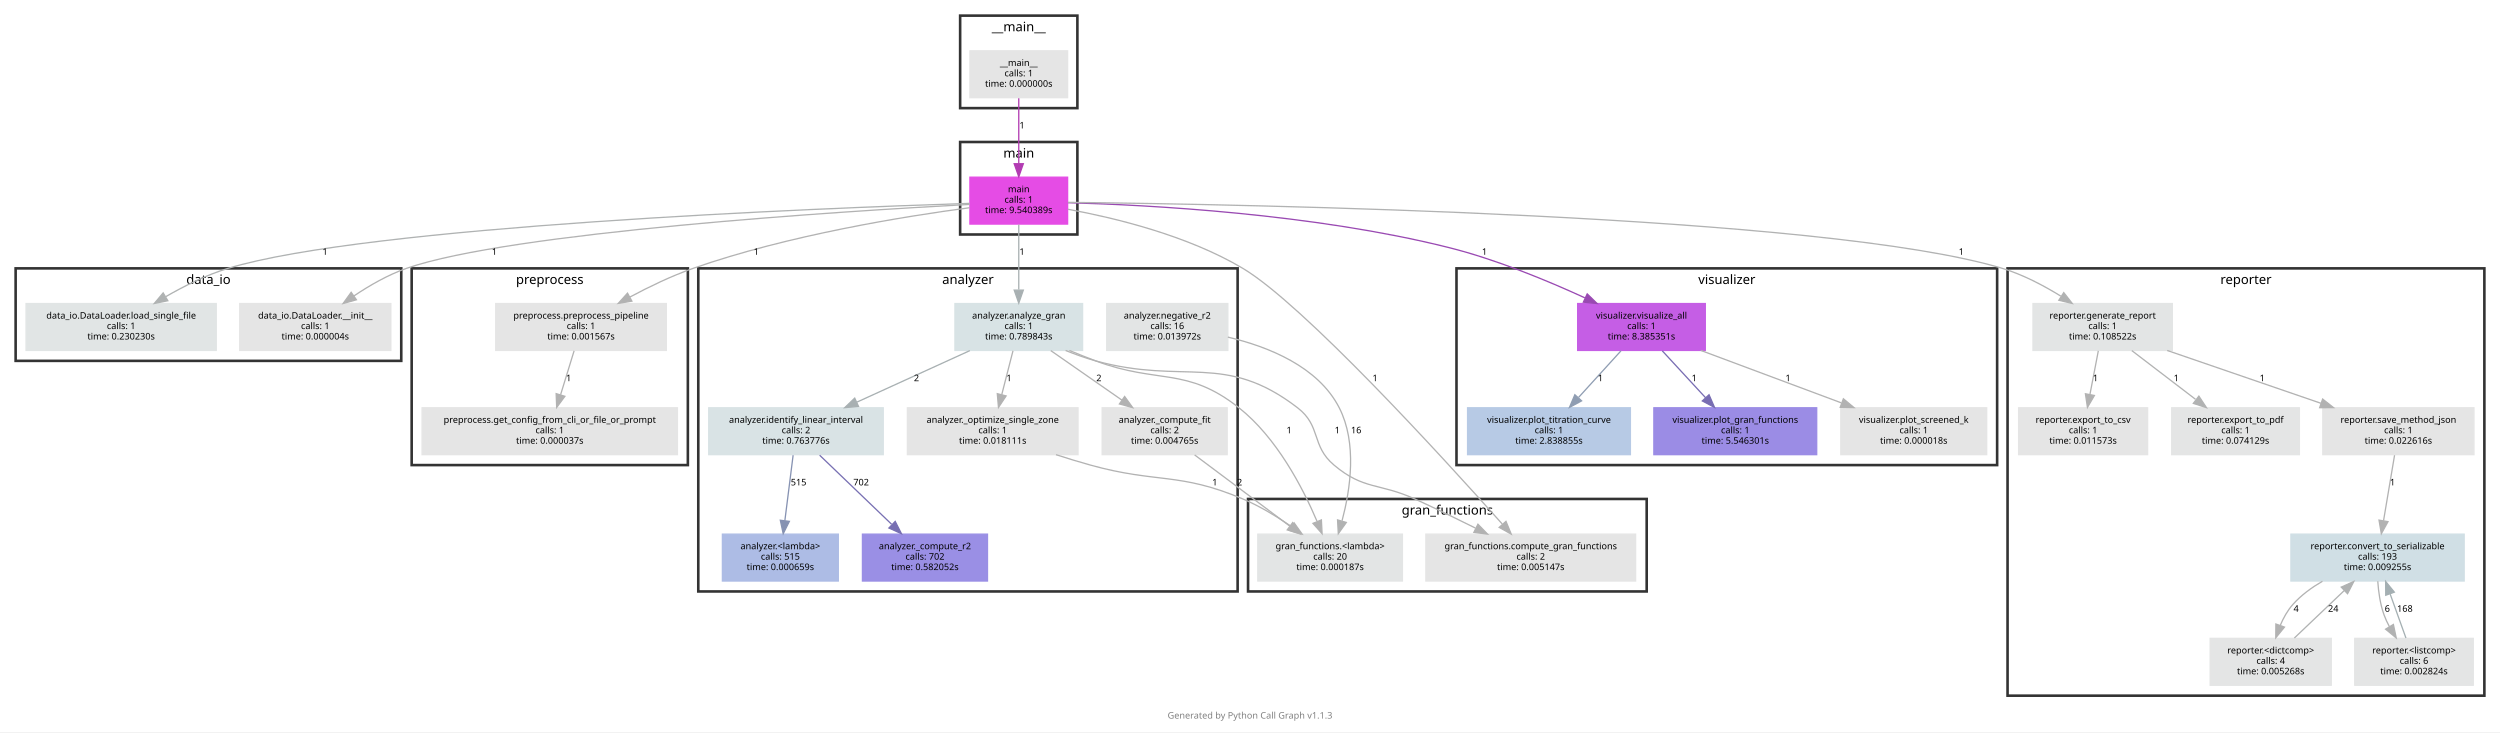
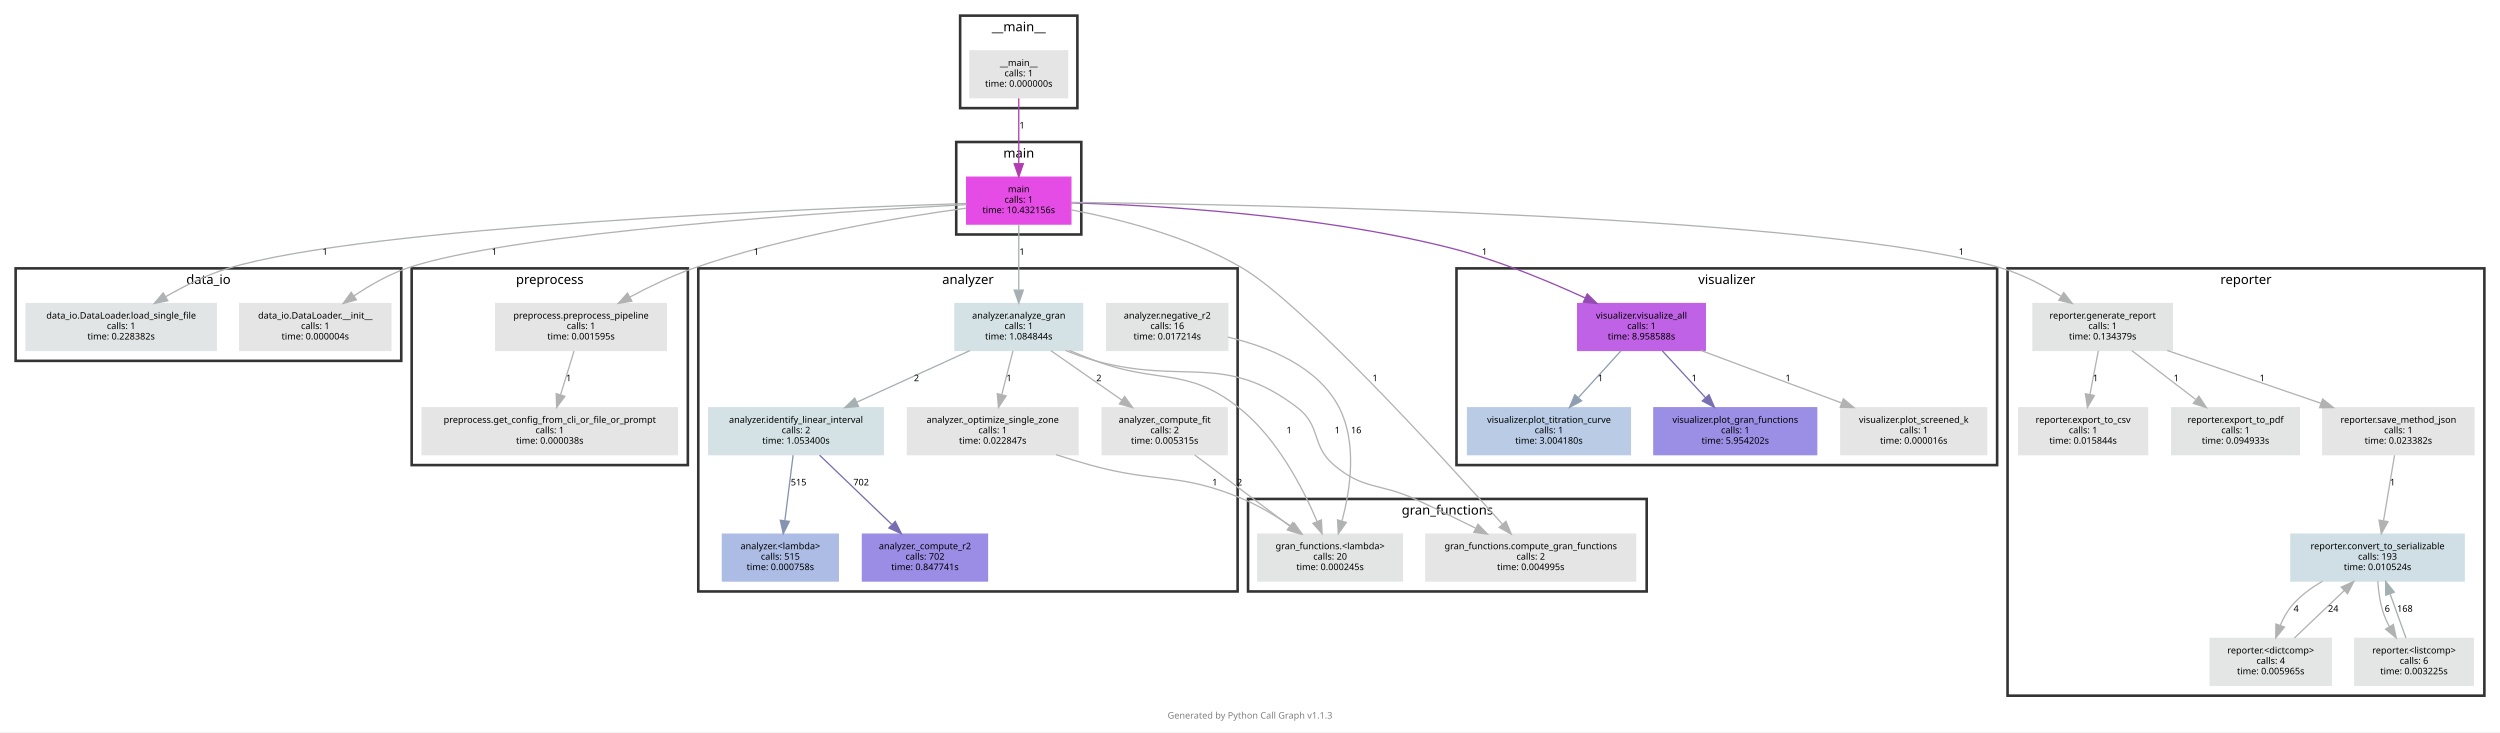
<svg xmlns="http://www.w3.org/2000/svg" width="1919pt" height="562pt" viewBox="0.00 0.00 1919.00 562.00">
  <g id="graph0" class="graph" transform="scale(1 1) rotate(0) translate(4 558)">
    <polygon fill="white" stroke="transparent" points="-4,4 -4,-558 1915,-558 1915,4 -4,4" />
    <text text-anchor="middle" x="955.5" y="-6.4" font-family="Verdana" font-size="7.00" fill="#000000" fill-opacity="0.498">Generated by Python Call Graph v1.1.3</text>
    <g id="clust1" class="cluster">
      <polygon fill="none" stroke="#000000" stroke-width="2" stroke-opacity="0.8" points="733,-475 733,-546 823,-546 823,-475 733,-475" />
      <text text-anchor="middle" x="778" y="-534" font-family="Verdana" font-size="10.00">__main__</text>
    </g>
    <g id="clust2" class="cluster">
-       <polygon fill="none" stroke="#000000" stroke-width="2" stroke-opacity="0.8" points="733,-378 733,-449 823,-449 823,-378 733,-378" />
+       <polygon fill="none" stroke="#000000" stroke-width="2" stroke-opacity="0.8" points="730,-378 730,-449 826,-449 826,-378 730,-378" />
      <text text-anchor="middle" x="778" y="-437" font-family="Verdana" font-size="10.00">main</text>
    </g>
    <g id="clust3" class="cluster">
      <polygon fill="none" stroke="#000000" stroke-width="2" stroke-opacity="0.8" points="8,-281 8,-352 304,-352 304,-281 8,-281" />
      <text text-anchor="middle" x="156" y="-340" font-family="Verdana" font-size="10.00">data_io</text>
    </g>
    <g id="clust4" class="cluster">
      <polygon fill="none" stroke="#000000" stroke-width="2" stroke-opacity="0.8" points="312,-201 312,-352 524,-352 524,-201 312,-201" />
      <text text-anchor="middle" x="418" y="-340" font-family="Verdana" font-size="10.00">preprocess</text>
    </g>
    <g id="clust5" class="cluster">
      <polygon fill="none" stroke="#000000" stroke-width="2" stroke-opacity="0.8" points="954,-104 954,-175 1260,-175 1260,-104 954,-104" />
      <text text-anchor="middle" x="1107" y="-163" font-family="Verdana" font-size="10.00">gran_functions</text>
    </g>
    <g id="clust6" class="cluster">
      <polygon fill="none" stroke="#000000" stroke-width="2" stroke-opacity="0.8" points="532,-104 532,-352 946,-352 946,-104 532,-104" />
      <text text-anchor="middle" x="739" y="-340" font-family="Verdana" font-size="10.00">analyzer</text>
    </g>
    <g id="clust7" class="cluster">
      <polygon fill="none" stroke="#000000" stroke-width="2" stroke-opacity="0.8" points="1114,-201 1114,-352 1529,-352 1529,-201 1114,-201" />
      <text text-anchor="middle" x="1321.5" y="-340" font-family="Verdana" font-size="10.00">visualizer</text>
    </g>
    <g id="clust8" class="cluster">
      <polygon fill="none" stroke="#000000" stroke-width="2" stroke-opacity="0.8" points="1537,-24 1537,-352 1903,-352 1903,-24 1537,-24" />
      <text text-anchor="middle" x="1720" y="-340" font-family="Verdana" font-size="10.00">reporter</text>
    </g>
    <g id="node1" class="node">
      <polygon fill="#e5e5e5" stroke="#e5e5e5" points="815.5,-519 740.5,-519 740.5,-483 815.5,-483 815.5,-519" />
      <text text-anchor="middle" x="778" y="-507.4" font-family="Verdana" font-size="7.00" fill="#000000">__main__</text>
      <text text-anchor="middle" x="778" y="-499.4" font-family="Verdana" font-size="7.00" fill="#000000">calls: 1</text>
      <text text-anchor="middle" x="778" y="-491.4" font-family="Verdana" font-size="7.00" fill="#000000">time: 0.000000s</text>
    </g>
    <g id="node2" class="node">
-       <polygon fill="#e54ce5" stroke="#e54ce5" points="815.5,-422 740.5,-422 740.5,-386 815.5,-386 815.5,-422" />
+       <polygon fill="#e54ce5" stroke="#e54ce5" points="818,-422 738,-422 738,-386 818,-386 818,-422" />
      <text text-anchor="middle" x="778" y="-410.4" font-family="Verdana" font-size="7.00" fill="#000000">main</text>
      <text text-anchor="middle" x="778" y="-402.4" font-family="Verdana" font-size="7.00" fill="#000000">calls: 1</text>
-       <text text-anchor="middle" x="778" y="-394.4" font-family="Verdana" font-size="7.00" fill="#000000">time: 9.540389s</text>
+       <text text-anchor="middle" x="778" y="-394.4" font-family="Verdana" font-size="7.00" fill="#000000">time: 10.432156s</text>
    </g>
    <g id="edge1" class="edge">
      <path fill="none" stroke="#b23bb2" d="M778,-482.58C778,-468.65 778,-448.86 778,-432.76" />
      <polygon fill="#b23bb2" stroke="#b23bb2" points="781.5,-432.31 778,-422.31 774.5,-432.31 781.5,-432.31" />
      <text text-anchor="middle" x="780.5" y="-459.4" font-family="Verdana" font-size="7.00" fill="#000000">1</text>
    </g>
    <g id="node3" class="node">
      <polygon fill="#e5e5e5" stroke="#e5e5e5" points="296,-325 180,-325 180,-289 296,-289 296,-325" />
      <text text-anchor="middle" x="238" y="-313.4" font-family="Verdana" font-size="7.00" fill="#000000">data_io.DataLoader.__init__</text>
      <text text-anchor="middle" x="238" y="-305.4" font-family="Verdana" font-size="7.00" fill="#000000">calls: 1</text>
      <text text-anchor="middle" x="238" y="-297.4" font-family="Verdana" font-size="7.00" fill="#000000">time: 0.000004s</text>
    </g>
    <g id="edge2" class="edge">
-       <path fill="none" stroke="#b2b2b2" d="M740.35,-401.1C643.53,-395.87 387.85,-379.76 308,-352 293.82,-347.07 279.54,-338.82 267.61,-330.79" />
+       <path fill="none" stroke="#b2b2b2" d="M737.85,-400.97C639.2,-395.59 387.17,-379.53 308,-352 293.82,-347.07 279.54,-338.82 267.61,-330.79" />
      <polygon fill="#b2b2b2" stroke="#b2b2b2" points="269.57,-327.89 259.37,-325.03 265.56,-333.63 269.57,-327.89" />
      <text text-anchor="middle" x="375.5" y="-362.4" font-family="Verdana" font-size="7.00" fill="#000000">1</text>
    </g>
    <g id="node4" class="node">
-       <polygon fill="#e1e5e5" stroke="#e1e5e5" points="162,-325 16,-325 16,-289 162,-289 162,-325" />
+       <polygon fill="#e2e5e5" stroke="#e2e5e5" points="162,-325 16,-325 16,-289 162,-289 162,-325" />
      <text text-anchor="middle" x="89" y="-313.4" font-family="Verdana" font-size="7.00" fill="#000000">data_io.DataLoader.load_single_file</text>
      <text text-anchor="middle" x="89" y="-305.4" font-family="Verdana" font-size="7.00" fill="#000000">calls: 1</text>
-       <text text-anchor="middle" x="89" y="-297.4" font-family="Verdana" font-size="7.00" fill="#000000">time: 0.230230s</text>
+       <text text-anchor="middle" x="89" y="-297.4" font-family="Verdana" font-size="7.00" fill="#000000">time: 0.228382s</text>
    </g>
    <g id="edge3" class="edge">
-       <path fill="none" stroke="#afb2b2" d="M740.28,-401.9C624.97,-398.2 278.4,-384.58 171,-352 154.51,-347 137.53,-338.53 123.33,-330.35" />
+       <path fill="none" stroke="#afb2b2" d="M737.81,-401.82C620.08,-398 277.64,-384.35 171,-352 154.51,-347 137.53,-338.53 123.33,-330.35" />
      <polygon fill="#afb2b2" stroke="#afb2b2" points="124.82,-327.16 114.43,-325.05 121.24,-333.17 124.82,-327.16" />
      <text text-anchor="middle" x="245.5" y="-362.4" font-family="Verdana" font-size="7.00" fill="#000000">1</text>
    </g>
    <g id="node5" class="node">
      <polygon fill="#e5e5e5" stroke="#e5e5e5" points="507.5,-325 376.5,-325 376.5,-289 507.5,-289 507.5,-325" />
      <text text-anchor="middle" x="442" y="-313.4" font-family="Verdana" font-size="7.00" fill="#000000">preprocess.preprocess_pipeline</text>
      <text text-anchor="middle" x="442" y="-305.4" font-family="Verdana" font-size="7.00" fill="#000000">calls: 1</text>
-       <text text-anchor="middle" x="442" y="-297.4" font-family="Verdana" font-size="7.00" fill="#000000">time: 0.001567s</text>
+       <text text-anchor="middle" x="442" y="-297.4" font-family="Verdana" font-size="7.00" fill="#000000">time: 0.001595s</text>
    </g>
    <g id="edge4" class="edge">
-       <path fill="none" stroke="#b2b2b2" d="M740.3,-398.56C690.61,-391.97 600.95,-377.56 528,-352 511.49,-346.21 494.15,-337.83 479.4,-329.94" />
+       <path fill="none" stroke="#b2b2b2" d="M737.7,-398.21C687.53,-391.47 599.69,-377.12 528,-352 511.49,-346.21 494.15,-337.83 479.4,-329.94" />
      <polygon fill="#b2b2b2" stroke="#b2b2b2" points="481.03,-326.84 470.58,-325.11 477.67,-332.98 481.03,-326.84" />
      <text text-anchor="middle" x="576.5" y="-362.4" font-family="Verdana" font-size="7.00" fill="#000000">1</text>
    </g>
    <g id="node7" class="node">
      <polygon fill="#e5e5e5" stroke="#e5e5e5" points="1251.5,-148 1090.5,-148 1090.5,-112 1251.5,-112 1251.5,-148" />
      <text text-anchor="middle" x="1171" y="-136.4" font-family="Verdana" font-size="7.00" fill="#000000">gran_functions.compute_gran_functions</text>
      <text text-anchor="middle" x="1171" y="-128.4" font-family="Verdana" font-size="7.00" fill="#000000">calls: 2</text>
-       <text text-anchor="middle" x="1171" y="-120.4" font-family="Verdana" font-size="7.00" fill="#000000">time: 0.005147s</text>
+       <text text-anchor="middle" x="1171" y="-120.4" font-family="Verdana" font-size="7.00" fill="#000000">time: 0.004995s</text>
    </g>
    <g id="edge5" class="edge">
-       <path fill="none" stroke="#b2b2b2" d="M815.73,-397.37C852.1,-390.7 907.71,-377.17 950,-352 996.14,-324.54 1103.03,-207.45 1149.16,-155.73" />
+       <path fill="none" stroke="#b2b2b2" d="M818.17,-396.91C854.56,-390.09 908.65,-376.61 950,-352 996.14,-324.54 1103.03,-207.45 1149.16,-155.73" />
      <polygon fill="#b2b2b2" stroke="#b2b2b2" points="1151.99,-157.81 1156.02,-148.01 1146.76,-153.16 1151.99,-157.81" />
      <text text-anchor="middle" x="1051.5" y="-265.4" font-family="Verdana" font-size="7.00" fill="#000000">1</text>
    </g>
    <g id="node9" class="node">
-       <polygon fill="#d8e3e5" stroke="#d8e3e5" points="827,-325 729,-325 729,-289 827,-289 827,-325" />
+       <polygon fill="#d5e2e5" stroke="#d5e2e5" points="827,-325 729,-325 729,-289 827,-289 827,-325" />
      <text text-anchor="middle" x="778" y="-313.4" font-family="Verdana" font-size="7.00" fill="#000000">analyzer.analyze_gran</text>
      <text text-anchor="middle" x="778" y="-305.4" font-family="Verdana" font-size="7.00" fill="#000000">calls: 1</text>
-       <text text-anchor="middle" x="778" y="-297.4" font-family="Verdana" font-size="7.00" fill="#000000">time: 0.789843s</text>
+       <text text-anchor="middle" x="778" y="-297.4" font-family="Verdana" font-size="7.00" fill="#000000">time: 1.084844s</text>
    </g>
    <g id="edge6" class="edge">
-       <path fill="none" stroke="#a8b0b2" d="M778,-385.58C778,-371.65 778,-351.86 778,-335.76" />
-       <polygon fill="#a8b0b2" stroke="#a8b0b2" points="781.5,-335.31 778,-325.31 774.5,-335.31 781.5,-335.31" />
+       <path fill="none" stroke="#a6afb2" d="M778,-385.58C778,-371.65 778,-351.86 778,-335.76" />
+       <polygon fill="#a6afb2" stroke="#a6afb2" points="781.5,-335.31 778,-325.31 774.5,-335.31 781.5,-335.31" />
      <text text-anchor="middle" x="780.5" y="-362.4" font-family="Verdana" font-size="7.00" fill="#000000">1</text>
    </g>
    <g id="node16" class="node">
-       <polygon fill="#c55ee5" stroke="#c55ee5" points="1305,-325 1207,-325 1207,-289 1305,-289 1305,-325" />
+       <polygon fill="#c062e5" stroke="#c062e5" points="1305,-325 1207,-325 1207,-289 1305,-289 1305,-325" />
      <text text-anchor="middle" x="1256" y="-313.4" font-family="Verdana" font-size="7.00" fill="#000000">visualizer.visualize_all</text>
      <text text-anchor="middle" x="1256" y="-305.4" font-family="Verdana" font-size="7.00" fill="#000000">calls: 1</text>
-       <text text-anchor="middle" x="1256" y="-297.4" font-family="Verdana" font-size="7.00" fill="#000000">time: 8.385351s</text>
+       <text text-anchor="middle" x="1256" y="-297.4" font-family="Verdana" font-size="7.00" fill="#000000">time: 8.958588s</text>
    </g>
    <g id="edge7" class="edge">
-       <path fill="none" stroke="#9949b2" d="M815.71,-402.41C877.63,-400.68 1004.33,-393.97 1108,-368 1144.37,-358.89 1183.6,-342.67 1212.54,-329.38" />
-       <polygon fill="#9949b2" stroke="#9949b2" points="1214.35,-332.4 1221.93,-325.01 1211.39,-326.06 1214.35,-332.4" />
+       <path fill="none" stroke="#954cb2" d="M818.25,-402.33C881.04,-400.49 1005.73,-393.62 1108,-368 1144.37,-358.89 1183.6,-342.67 1212.54,-329.38" />
+       <polygon fill="#954cb2" stroke="#954cb2" points="1214.35,-332.4 1221.93,-325.01 1211.39,-326.06 1214.35,-332.4" />
      <text text-anchor="middle" x="1135.5" y="-362.4" font-family="Verdana" font-size="7.00" fill="#000000">1</text>
    </g>
    <g id="node20" class="node">
      <polygon fill="#e3e5e5" stroke="#e3e5e5" points="1663.5,-325 1556.5,-325 1556.5,-289 1663.5,-289 1663.5,-325" />
      <text text-anchor="middle" x="1610" y="-313.4" font-family="Verdana" font-size="7.00" fill="#000000">reporter.generate_report</text>
      <text text-anchor="middle" x="1610" y="-305.4" font-family="Verdana" font-size="7.00" fill="#000000">calls: 1</text>
-       <text text-anchor="middle" x="1610" y="-297.4" font-family="Verdana" font-size="7.00" fill="#000000">time: 0.108522s</text>
+       <text text-anchor="middle" x="1610" y="-297.4" font-family="Verdana" font-size="7.00" fill="#000000">time: 0.134379s</text>
    </g>
    <g id="edge8" class="edge">
-       <path fill="none" stroke="#b1b2b2" d="M815.73,-402.68C948.94,-401.2 1396.55,-393.21 1533,-352 1548.69,-347.26 1564.64,-338.86 1577.93,-330.66" />
-       <polygon fill="#b1b2b2" stroke="#b1b2b2" points="1580.13,-333.4 1586.66,-325.06 1576.36,-327.51 1580.13,-333.4" />
+       <path fill="none" stroke="#b0b2b2" d="M818.06,-402.65C954.09,-401.11 1397.33,-392.97 1533,-352 1548.69,-347.26 1564.64,-338.86 1577.93,-330.66" />
+       <polygon fill="#b0b2b2" stroke="#b0b2b2" points="1580.13,-333.4 1586.66,-325.06 1576.36,-327.51 1580.13,-333.4" />
      <text text-anchor="middle" x="1501.5" y="-362.4" font-family="Verdana" font-size="7.00" fill="#000000">1</text>
    </g>
    <g id="node6" class="node">
      <polygon fill="#e5e5e5" stroke="#e5e5e5" points="516,-245 320,-245 320,-209 516,-209 516,-245" />
      <text text-anchor="middle" x="418" y="-233.4" font-family="Verdana" font-size="7.00" fill="#000000">preprocess.get_config_from_cli_or_file_or_prompt</text>
      <text text-anchor="middle" x="418" y="-225.4" font-family="Verdana" font-size="7.00" fill="#000000">calls: 1</text>
-       <text text-anchor="middle" x="418" y="-217.4" font-family="Verdana" font-size="7.00" fill="#000000">time: 0.000037s</text>
+       <text text-anchor="middle" x="418" y="-217.4" font-family="Verdana" font-size="7.00" fill="#000000">time: 0.000038s</text>
    </g>
    <g id="edge9" class="edge">
      <path fill="none" stroke="#b2b2b2" d="M436.67,-288.69C433.63,-278.79 429.74,-266.16 426.31,-254.99" />
      <polygon fill="#b2b2b2" stroke="#b2b2b2" points="429.6,-253.79 423.31,-245.26 422.91,-255.85 429.6,-253.79" />
      <text text-anchor="middle" x="432.5" y="-265.4" font-family="Verdana" font-size="7.00" fill="#000000">1</text>
    </g>
    <g id="node8" class="node">
      <polygon fill="#e3e5e5" stroke="#e3e5e5" points="1072.5,-148 961.5,-148 961.5,-112 1072.5,-112 1072.5,-148" />
      <text text-anchor="middle" x="1017" y="-136.4" font-family="Verdana" font-size="7.00" fill="#000000">gran_functions.&lt;lambda&gt;</text>
      <text text-anchor="middle" x="1017" y="-128.4" font-family="Verdana" font-size="7.00" fill="#000000">calls: 20</text>
-       <text text-anchor="middle" x="1017" y="-120.4" font-family="Verdana" font-size="7.00" fill="#000000">time: 0.000187s</text>
+       <text text-anchor="middle" x="1017" y="-120.4" font-family="Verdana" font-size="7.00" fill="#000000">time: 0.000245s</text>
    </g>
    <g id="edge10" class="edge">
      <path fill="none" stroke="#b2b2b2" d="M813.97,-288.98C821.45,-285.95 829.38,-283.1 837,-281 905.19,-262.24 935.94,-288.11 992,-245 1010.37,-230.87 1002.28,-215.94 1020,-201 1042.84,-181.74 1054.82,-187.4 1082,-175 1097.31,-168.01 1113.88,-159.96 1128.53,-152.66" />
      <polygon fill="#b2b2b2" stroke="#b2b2b2" points="1130.47,-155.61 1137.85,-148 1127.34,-149.35 1130.47,-155.61" />
      <text text-anchor="middle" x="1022.5" y="-225.4" font-family="Verdana" font-size="7.00" fill="#000000">1</text>
    </g>
    <g id="edge14" class="edge">
      <path fill="none" stroke="#b2b2b2" d="M816.85,-288.99C823.53,-286.22 830.44,-283.46 837,-281 885.17,-262.95 906.62,-276.87 947,-245 975.97,-222.13 995.95,-183.73 1006.93,-157.89" />
      <polygon fill="#b2b2b2" stroke="#b2b2b2" points="1010.3,-158.91 1010.83,-148.33 1003.81,-156.27 1010.3,-158.91" />
      <text text-anchor="middle" x="985.5" y="-225.4" font-family="Verdana" font-size="7.00" fill="#000000">1</text>
    </g>
    <g id="node10" class="node">
-       <polygon fill="#d9e3e5" stroke="#d9e3e5" points="674,-245 540,-245 540,-209 674,-209 674,-245" />
+       <polygon fill="#d5e2e5" stroke="#d5e2e5" points="674,-245 540,-245 540,-209 674,-209 674,-245" />
      <text text-anchor="middle" x="607" y="-233.4" font-family="Verdana" font-size="7.00" fill="#000000">analyzer.identify_linear_interval</text>
      <text text-anchor="middle" x="607" y="-225.4" font-family="Verdana" font-size="7.00" fill="#000000">calls: 2</text>
-       <text text-anchor="middle" x="607" y="-217.4" font-family="Verdana" font-size="7.00" fill="#000000">time: 0.763776s</text>
+       <text text-anchor="middle" x="607" y="-217.4" font-family="Verdana" font-size="7.00" fill="#000000">time: 1.053400s</text>
    </g>
    <g id="edge11" class="edge">
-       <path fill="none" stroke="#a8b0b2" d="M740.47,-288.88C714.97,-277.25 681.05,-261.78 653.78,-249.34" />
-       <polygon fill="#a8b0b2" stroke="#a8b0b2" points="654.99,-246.04 644.44,-245.08 652.08,-252.41 654.99,-246.04" />
+       <path fill="none" stroke="#a6b0b2" d="M740.47,-288.88C714.97,-277.25 681.05,-261.78 653.78,-249.34" />
+       <polygon fill="#a6b0b2" stroke="#a6b0b2" points="654.99,-246.04 644.44,-245.08 652.08,-252.41 654.99,-246.04" />
      <text text-anchor="middle" x="699.5" y="-265.4" font-family="Verdana" font-size="7.00" fill="#000000">2</text>
    </g>
    <g id="node13" class="node">
      <polygon fill="#e5e5e5" stroke="#e5e5e5" points="938,-245 842,-245 842,-209 938,-209 938,-245" />
      <text text-anchor="middle" x="890" y="-233.4" font-family="Verdana" font-size="7.00" fill="#000000">analyzer._compute_fit</text>
      <text text-anchor="middle" x="890" y="-225.4" font-family="Verdana" font-size="7.00" fill="#000000">calls: 2</text>
-       <text text-anchor="middle" x="890" y="-217.4" font-family="Verdana" font-size="7.00" fill="#000000">time: 0.004765s</text>
+       <text text-anchor="middle" x="890" y="-217.4" font-family="Verdana" font-size="7.00" fill="#000000">time: 0.005315s</text>
    </g>
    <g id="edge12" class="edge">
      <path fill="none" stroke="#b2b2b2" d="M802.58,-288.88C818.63,-277.71 839.76,-262.99 857.24,-250.82" />
      <polygon fill="#b2b2b2" stroke="#b2b2b2" points="859.27,-253.66 865.48,-245.08 855.27,-247.92 859.27,-253.66" />
      <text text-anchor="middle" x="839.5" y="-265.4" font-family="Verdana" font-size="7.00" fill="#000000">2</text>
    </g>
    <g id="node14" class="node">
      <polygon fill="#e5e5e5" stroke="#e5e5e5" points="823.5,-245 692.5,-245 692.5,-209 823.5,-209 823.5,-245" />
      <text text-anchor="middle" x="758" y="-233.4" font-family="Verdana" font-size="7.00" fill="#000000">analyzer._optimize_single_zone</text>
      <text text-anchor="middle" x="758" y="-225.4" font-family="Verdana" font-size="7.00" fill="#000000">calls: 1</text>
-       <text text-anchor="middle" x="758" y="-217.4" font-family="Verdana" font-size="7.00" fill="#000000">time: 0.018111s</text>
+       <text text-anchor="middle" x="758" y="-217.4" font-family="Verdana" font-size="7.00" fill="#000000">time: 0.022847s</text>
    </g>
    <g id="edge13" class="edge">
      <path fill="none" stroke="#b2b2b2" d="M773.56,-288.69C771.02,-278.79 767.79,-266.16 764.92,-254.99" />
      <polygon fill="#b2b2b2" stroke="#b2b2b2" points="768.3,-254.08 762.43,-245.26 761.52,-255.82 768.3,-254.08" />
      <text text-anchor="middle" x="770.5" y="-265.4" font-family="Verdana" font-size="7.00" fill="#000000">1</text>
    </g>
    <g id="node11" class="node">
-       <polygon fill="#9a8fe5" stroke="#9a8fe5" points="754,-148 658,-148 658,-112 754,-112 754,-148" />
+       <polygon fill="#9b8ce5" stroke="#9b8ce5" points="754,-148 658,-148 658,-112 754,-112 754,-148" />
      <text text-anchor="middle" x="706" y="-136.4" font-family="Verdana" font-size="7.00" fill="#000000">analyzer._compute_r2</text>
      <text text-anchor="middle" x="706" y="-128.4" font-family="Verdana" font-size="7.00" fill="#000000">calls: 702</text>
-       <text text-anchor="middle" x="706" y="-120.4" font-family="Verdana" font-size="7.00" fill="#000000">time: 0.582052s</text>
+       <text text-anchor="middle" x="706" y="-120.4" font-family="Verdana" font-size="7.00" fill="#000000">time: 0.847741s</text>
    </g>
    <g id="edge15" class="edge">
-       <path fill="none" stroke="#776fb2" d="M625.16,-208.58C640.65,-193.71 663.1,-172.17 680.41,-155.56" />
-       <polygon fill="#776fb2" stroke="#776fb2" points="683.16,-157.76 687.96,-148.31 678.32,-152.71 683.16,-157.76" />
+       <path fill="none" stroke="#786db2" d="M625.16,-208.58C640.65,-193.71 663.1,-172.17 680.41,-155.56" />
+       <polygon fill="#786db2" stroke="#786db2" points="683.16,-157.76 687.96,-148.31 678.32,-152.71 683.16,-157.76" />
      <text text-anchor="middle" x="657" y="-185.4" font-family="Verdana" font-size="7.00" fill="#000000">702</text>
    </g>
    <g id="node12" class="node">
      <polygon fill="#adbce5" stroke="#adbce5" points="639.5,-148 550.5,-148 550.5,-112 639.5,-112 639.5,-148" />
      <text text-anchor="middle" x="595" y="-136.4" font-family="Verdana" font-size="7.00" fill="#000000">analyzer.&lt;lambda&gt;</text>
      <text text-anchor="middle" x="595" y="-128.4" font-family="Verdana" font-size="7.00" fill="#000000">calls: 515</text>
-       <text text-anchor="middle" x="595" y="-120.4" font-family="Verdana" font-size="7.00" fill="#000000">time: 0.000659s</text>
+       <text text-anchor="middle" x="595" y="-120.4" font-family="Verdana" font-size="7.00" fill="#000000">time: 0.000758s</text>
    </g>
    <g id="edge16" class="edge">
      <path fill="none" stroke="#8692b2" d="M604.8,-208.58C603.02,-194.51 600.49,-174.48 598.45,-158.29" />
      <polygon fill="#8692b2" stroke="#8692b2" points="601.91,-157.8 597.19,-148.31 594.97,-158.67 601.91,-157.8" />
      <text text-anchor="middle" x="609" y="-185.4" font-family="Verdana" font-size="7.00" fill="#000000">515</text>
    </g>
    <g id="edge17" class="edge">
      <path fill="none" stroke="#b2b2b2" d="M913,-208.8C933.41,-193.53 963.4,-171.1 985.93,-154.24" />
      <polygon fill="#b2b2b2" stroke="#b2b2b2" points="988.26,-156.87 994.17,-148.08 984.07,-151.26 988.26,-156.87" />
      <text text-anchor="middle" x="947.5" y="-185.4" font-family="Verdana" font-size="7.00" fill="#000000">2</text>
    </g>
    <g id="edge19" class="edge">
      <path fill="none" stroke="#b2b2b2" d="M806.59,-208.99C815.34,-206.17 824.4,-203.38 833,-201 884.34,-186.78 900.93,-195.74 950,-175 962.85,-169.57 975.9,-161.65 987.03,-154.02" />
      <polygon fill="#b2b2b2" stroke="#b2b2b2" points="989.37,-156.65 995.51,-148.02 985.32,-150.94 989.37,-156.65" />
      <text text-anchor="middle" x="928.5" y="-185.4" font-family="Verdana" font-size="7.00" fill="#000000">1</text>
    </g>
    <g id="node15" class="node">
      <polygon fill="#e3e5e5" stroke="#e3e5e5" points="938.5,-325 845.5,-325 845.5,-289 938.5,-289 938.5,-325" />
      <text text-anchor="middle" x="892" y="-313.4" font-family="Verdana" font-size="7.00" fill="#000000">analyzer.negative_r2</text>
      <text text-anchor="middle" x="892" y="-305.4" font-family="Verdana" font-size="7.00" fill="#000000">calls: 16</text>
-       <text text-anchor="middle" x="892" y="-297.4" font-family="Verdana" font-size="7.00" fill="#000000">time: 0.013972s</text>
+       <text text-anchor="middle" x="892" y="-297.4" font-family="Verdana" font-size="7.00" fill="#000000">time: 0.017214s</text>
    </g>
    <g id="edge18" class="edge">
      <path fill="none" stroke="#b1b2b2" d="M938.5,-299.24C969.67,-291.87 1007.85,-276.58 1024,-245 1037.84,-217.93 1032.59,-182.4 1026.16,-158.25" />
      <polygon fill="#b1b2b2" stroke="#b1b2b2" points="1029.43,-156.96 1023.28,-148.34 1022.71,-158.92 1029.43,-156.96" />
      <text text-anchor="middle" x="1037" y="-225.4" font-family="Verdana" font-size="7.00" fill="#000000">16</text>
    </g>
    <g id="node17" class="node">
-       <polygon fill="#b7cae5" stroke="#b7cae5" points="1247.5,-245 1122.5,-245 1122.5,-209 1247.5,-209 1247.5,-245" />
+       <polygon fill="#b9cbe5" stroke="#b9cbe5" points="1247.5,-245 1122.5,-245 1122.5,-209 1247.5,-209 1247.5,-245" />
      <text text-anchor="middle" x="1185" y="-233.4" font-family="Verdana" font-size="7.00" fill="#000000">visualizer.plot_titration_curve</text>
      <text text-anchor="middle" x="1185" y="-225.4" font-family="Verdana" font-size="7.00" fill="#000000">calls: 1</text>
-       <text text-anchor="middle" x="1185" y="-217.4" font-family="Verdana" font-size="7.00" fill="#000000">time: 2.838855s</text>
+       <text text-anchor="middle" x="1185" y="-217.4" font-family="Verdana" font-size="7.00" fill="#000000">time: 3.004180s</text>
    </g>
    <g id="edge20" class="edge">
-       <path fill="none" stroke="#8f9db2" d="M1240.24,-288.69C1230.68,-278.19 1218.32,-264.61 1207.72,-252.96" />
-       <polygon fill="#8f9db2" stroke="#8f9db2" points="1210.03,-250.3 1200.71,-245.26 1204.86,-255.01 1210.03,-250.3" />
+       <path fill="none" stroke="#909eb2" d="M1240.24,-288.69C1230.68,-278.19 1218.32,-264.61 1207.72,-252.96" />
+       <polygon fill="#909eb2" stroke="#909eb2" points="1210.03,-250.3 1200.71,-245.26 1204.86,-255.01 1210.03,-250.3" />
      <text text-anchor="middle" x="1224.5" y="-265.4" font-family="Verdana" font-size="7.00" fill="#000000">1</text>
    </g>
    <g id="node18" class="node">
-       <polygon fill="#9b8ce5" stroke="#9b8ce5" points="1390.5,-245 1265.5,-245 1265.5,-209 1390.5,-209 1390.5,-245" />
+       <polygon fill="#9a8ee5" stroke="#9a8ee5" points="1390.5,-245 1265.5,-245 1265.5,-209 1390.5,-209 1390.5,-245" />
      <text text-anchor="middle" x="1328" y="-233.4" font-family="Verdana" font-size="7.00" fill="#000000">visualizer.plot_gran_functions</text>
      <text text-anchor="middle" x="1328" y="-225.4" font-family="Verdana" font-size="7.00" fill="#000000">calls: 1</text>
-       <text text-anchor="middle" x="1328" y="-217.4" font-family="Verdana" font-size="7.00" fill="#000000">time: 5.546301s</text>
+       <text text-anchor="middle" x="1328" y="-217.4" font-family="Verdana" font-size="7.00" fill="#000000">time: 5.954202s</text>
    </g>
    <g id="edge21" class="edge">
-       <path fill="none" stroke="#786db2" d="M1271.98,-288.69C1281.77,-278.09 1294.45,-264.35 1305.27,-252.62" />
-       <polygon fill="#786db2" stroke="#786db2" points="1307.85,-254.98 1312.07,-245.26 1302.71,-250.24 1307.85,-254.98" />
+       <path fill="none" stroke="#786eb2" d="M1271.98,-288.69C1281.77,-278.09 1294.45,-264.35 1305.27,-252.62" />
+       <polygon fill="#786eb2" stroke="#786eb2" points="1307.85,-254.98 1312.07,-245.26 1302.71,-250.24 1307.85,-254.98" />
      <text text-anchor="middle" x="1296.5" y="-265.4" font-family="Verdana" font-size="7.00" fill="#000000">1</text>
    </g>
    <g id="node19" class="node">
      <polygon fill="#e5e5e5" stroke="#e5e5e5" points="1521,-245 1409,-245 1409,-209 1521,-209 1521,-245" />
      <text text-anchor="middle" x="1465" y="-233.4" font-family="Verdana" font-size="7.00" fill="#000000">visualizer.plot_screened_k</text>
      <text text-anchor="middle" x="1465" y="-225.4" font-family="Verdana" font-size="7.00" fill="#000000">calls: 1</text>
-       <text text-anchor="middle" x="1465" y="-217.4" font-family="Verdana" font-size="7.00" fill="#000000">time: 0.000018s</text>
+       <text text-anchor="middle" x="1465" y="-217.4" font-family="Verdana" font-size="7.00" fill="#000000">time: 0.000016s</text>
    </g>
    <g id="edge22" class="edge">
      <path fill="none" stroke="#b2b2b2" d="M1301.61,-288.98C1333.31,-277.15 1375.75,-261.31 1409.43,-248.74" />
      <polygon fill="#b2b2b2" stroke="#b2b2b2" points="1410.98,-251.89 1419.13,-245.12 1408.54,-245.34 1410.98,-251.89" />
      <text text-anchor="middle" x="1368.5" y="-265.4" font-family="Verdana" font-size="7.00" fill="#000000">1</text>
    </g>
    <g id="node21" class="node">
      <polygon fill="#e5e5e5" stroke="#e5e5e5" points="1644.5,-245 1545.5,-245 1545.5,-209 1644.5,-209 1644.5,-245" />
      <text text-anchor="middle" x="1595" y="-233.4" font-family="Verdana" font-size="7.00" fill="#000000">reporter.export_to_csv</text>
      <text text-anchor="middle" x="1595" y="-225.4" font-family="Verdana" font-size="7.00" fill="#000000">calls: 1</text>
-       <text text-anchor="middle" x="1595" y="-217.4" font-family="Verdana" font-size="7.00" fill="#000000">time: 0.011573s</text>
+       <text text-anchor="middle" x="1595" y="-217.4" font-family="Verdana" font-size="7.00" fill="#000000">time: 0.015844s</text>
    </g>
    <g id="edge23" class="edge">
      <path fill="none" stroke="#b2b2b2" d="M1606.67,-288.69C1604.79,-278.89 1602.39,-266.42 1600.26,-255.33" />
      <polygon fill="#b2b2b2" stroke="#b2b2b2" points="1603.65,-254.42 1598.32,-245.26 1596.77,-255.74 1603.65,-254.42" />
      <text text-anchor="middle" x="1604.5" y="-265.4" font-family="Verdana" font-size="7.00" fill="#000000">1</text>
    </g>
    <g id="node22" class="node">
-       <polygon fill="#e4e5e5" stroke="#e4e5e5" points="1761,-245 1663,-245 1663,-209 1761,-209 1761,-245" />
+       <polygon fill="#e3e5e5" stroke="#e3e5e5" points="1761,-245 1663,-245 1663,-209 1761,-209 1761,-245" />
      <text text-anchor="middle" x="1712" y="-233.4" font-family="Verdana" font-size="7.00" fill="#000000">reporter.export_to_pdf</text>
      <text text-anchor="middle" x="1712" y="-225.4" font-family="Verdana" font-size="7.00" fill="#000000">calls: 1</text>
-       <text text-anchor="middle" x="1712" y="-217.4" font-family="Verdana" font-size="7.00" fill="#000000">time: 0.074129s</text>
+       <text text-anchor="middle" x="1712" y="-217.4" font-family="Verdana" font-size="7.00" fill="#000000">time: 0.094933s</text>
    </g>
    <g id="edge24" class="edge">
      <path fill="none" stroke="#b1b2b2" d="M1632.38,-288.88C1646.73,-277.91 1665.55,-263.52 1681.29,-251.48" />
      <polygon fill="#b1b2b2" stroke="#b1b2b2" points="1683.85,-253.93 1689.67,-245.08 1679.6,-248.37 1683.85,-253.93" />
      <text text-anchor="middle" x="1666.5" y="-265.4" font-family="Verdana" font-size="7.00" fill="#000000">1</text>
    </g>
    <g id="node23" class="node">
      <polygon fill="#e5e5e5" stroke="#e5e5e5" points="1895,-245 1779,-245 1779,-209 1895,-209 1895,-245" />
      <text text-anchor="middle" x="1837" y="-233.4" font-family="Verdana" font-size="7.00" fill="#000000">reporter.save_method_json</text>
      <text text-anchor="middle" x="1837" y="-225.4" font-family="Verdana" font-size="7.00" fill="#000000">calls: 1</text>
-       <text text-anchor="middle" x="1837" y="-217.4" font-family="Verdana" font-size="7.00" fill="#000000">time: 0.022616s</text>
+       <text text-anchor="middle" x="1837" y="-217.4" font-family="Verdana" font-size="7.00" fill="#000000">time: 0.023382s</text>
    </g>
    <g id="edge25" class="edge">
      <path fill="none" stroke="#b2b2b2" d="M1659.54,-288.98C1694.26,-277.05 1740.85,-261.04 1777.58,-248.42" />
      <polygon fill="#b2b2b2" stroke="#b2b2b2" points="1778.86,-251.68 1787.18,-245.12 1776.58,-245.06 1778.86,-251.68" />
      <text text-anchor="middle" x="1732.5" y="-265.4" font-family="Verdana" font-size="7.00" fill="#000000">1</text>
    </g>
    <g id="node24" class="node">
      <polygon fill="#d0dfe5" stroke="#d0dfe5" points="1887.5,-148 1754.5,-148 1754.5,-112 1887.5,-112 1887.5,-148" />
      <text text-anchor="middle" x="1821" y="-136.4" font-family="Verdana" font-size="7.00" fill="#000000">reporter.convert_to_serializable</text>
      <text text-anchor="middle" x="1821" y="-128.4" font-family="Verdana" font-size="7.00" fill="#000000">calls: 193</text>
-       <text text-anchor="middle" x="1821" y="-120.4" font-family="Verdana" font-size="7.00" fill="#000000">time: 0.009255s</text>
+       <text text-anchor="middle" x="1821" y="-120.4" font-family="Verdana" font-size="7.00" fill="#000000">time: 0.010524s</text>
    </g>
    <g id="edge26" class="edge">
      <path fill="none" stroke="#b2b2b2" d="M1834.07,-208.58C1831.7,-194.51 1828.32,-174.48 1825.6,-158.29" />
      <polygon fill="#b2b2b2" stroke="#b2b2b2" points="1829.03,-157.59 1823.92,-148.31 1822.13,-158.76 1829.03,-157.59" />
      <text text-anchor="middle" x="1832.5" y="-185.4" font-family="Verdana" font-size="7.00" fill="#000000">1</text>
    </g>
    <g id="node25" class="node">
      <polygon fill="#e4e5e5" stroke="#e4e5e5" points="1785.5,-68 1692.5,-68 1692.5,-32 1785.5,-32 1785.5,-68" />
      <text text-anchor="middle" x="1739" y="-56.4" font-family="Verdana" font-size="7.00" fill="#000000">reporter.&lt;dictcomp&gt;</text>
      <text text-anchor="middle" x="1739" y="-48.4" font-family="Verdana" font-size="7.00" fill="#000000">calls: 4</text>
-       <text text-anchor="middle" x="1739" y="-40.4" font-family="Verdana" font-size="7.00" fill="#000000">time: 0.005268s</text>
+       <text text-anchor="middle" x="1739" y="-40.4" font-family="Verdana" font-size="7.00" fill="#000000">time: 0.005965s</text>
    </g>
    <g id="edge27" class="edge">
      <path fill="none" stroke="#b2b2b2" d="M1778.71,-111.83C1770.39,-107 1762.3,-101.09 1756,-94 1751.9,-89.39 1748.73,-83.67 1746.3,-77.92" />
      <polygon fill="#b2b2b2" stroke="#b2b2b2" points="1749.56,-76.64 1742.88,-68.42 1742.97,-79.01 1749.56,-76.64" />
      <text text-anchor="middle" x="1758.5" y="-88.4" font-family="Verdana" font-size="7.00" fill="#000000">4</text>
    </g>
    <g id="node26" class="node">
      <polygon fill="#e4e5e5" stroke="#e4e5e5" points="1894.5,-68 1803.5,-68 1803.5,-32 1894.5,-32 1894.5,-68" />
      <text text-anchor="middle" x="1849" y="-56.4" font-family="Verdana" font-size="7.00" fill="#000000">reporter.&lt;listcomp&gt;</text>
      <text text-anchor="middle" x="1849" y="-48.4" font-family="Verdana" font-size="7.00" fill="#000000">calls: 6</text>
-       <text text-anchor="middle" x="1849" y="-40.4" font-family="Verdana" font-size="7.00" fill="#000000">time: 0.002824s</text>
+       <text text-anchor="middle" x="1849" y="-40.4" font-family="Verdana" font-size="7.00" fill="#000000">time: 0.003225s</text>
    </g>
    <g id="edge28" class="edge">
      <path fill="none" stroke="#b1b2b2" d="M1821.18,-111.84C1821.72,-103.79 1823.02,-94.19 1826,-86 1827.12,-82.92 1828.55,-79.85 1830.16,-76.87" />
      <polygon fill="#b1b2b2" stroke="#b1b2b2" points="1833.16,-78.67 1835.35,-68.31 1827.17,-75.04 1833.16,-78.67" />
      <text text-anchor="middle" x="1828.5" y="-88.4" font-family="Verdana" font-size="7.00" fill="#000000">6</text>
    </g>
    <g id="edge29" class="edge">
      <path fill="none" stroke="#b0b2b2" d="M1757.15,-68.26C1768.39,-78.96 1783,-92.86 1795.41,-104.66" />
      <polygon fill="#b0b2b2" stroke="#b0b2b2" points="1793.14,-107.33 1802.8,-111.69 1797.97,-102.26 1793.14,-107.33" />
      <text text-anchor="middle" x="1787" y="-88.4" font-family="Verdana" font-size="7.00" fill="#000000">24</text>
    </g>
    <g id="edge30" class="edge">
      <path fill="none" stroke="#a4afb2" d="M1842.8,-68.26C1839.25,-78.15 1834.72,-90.78 1830.71,-101.95" />
      <polygon fill="#a4afb2" stroke="#a4afb2" points="1827.3,-101.09 1827.21,-111.69 1833.89,-103.46 1827.3,-101.09" />
      <text text-anchor="middle" x="1842" y="-88.4" font-family="Verdana" font-size="7.00" fill="#000000">168</text>
    </g>
  </g>
</svg>
